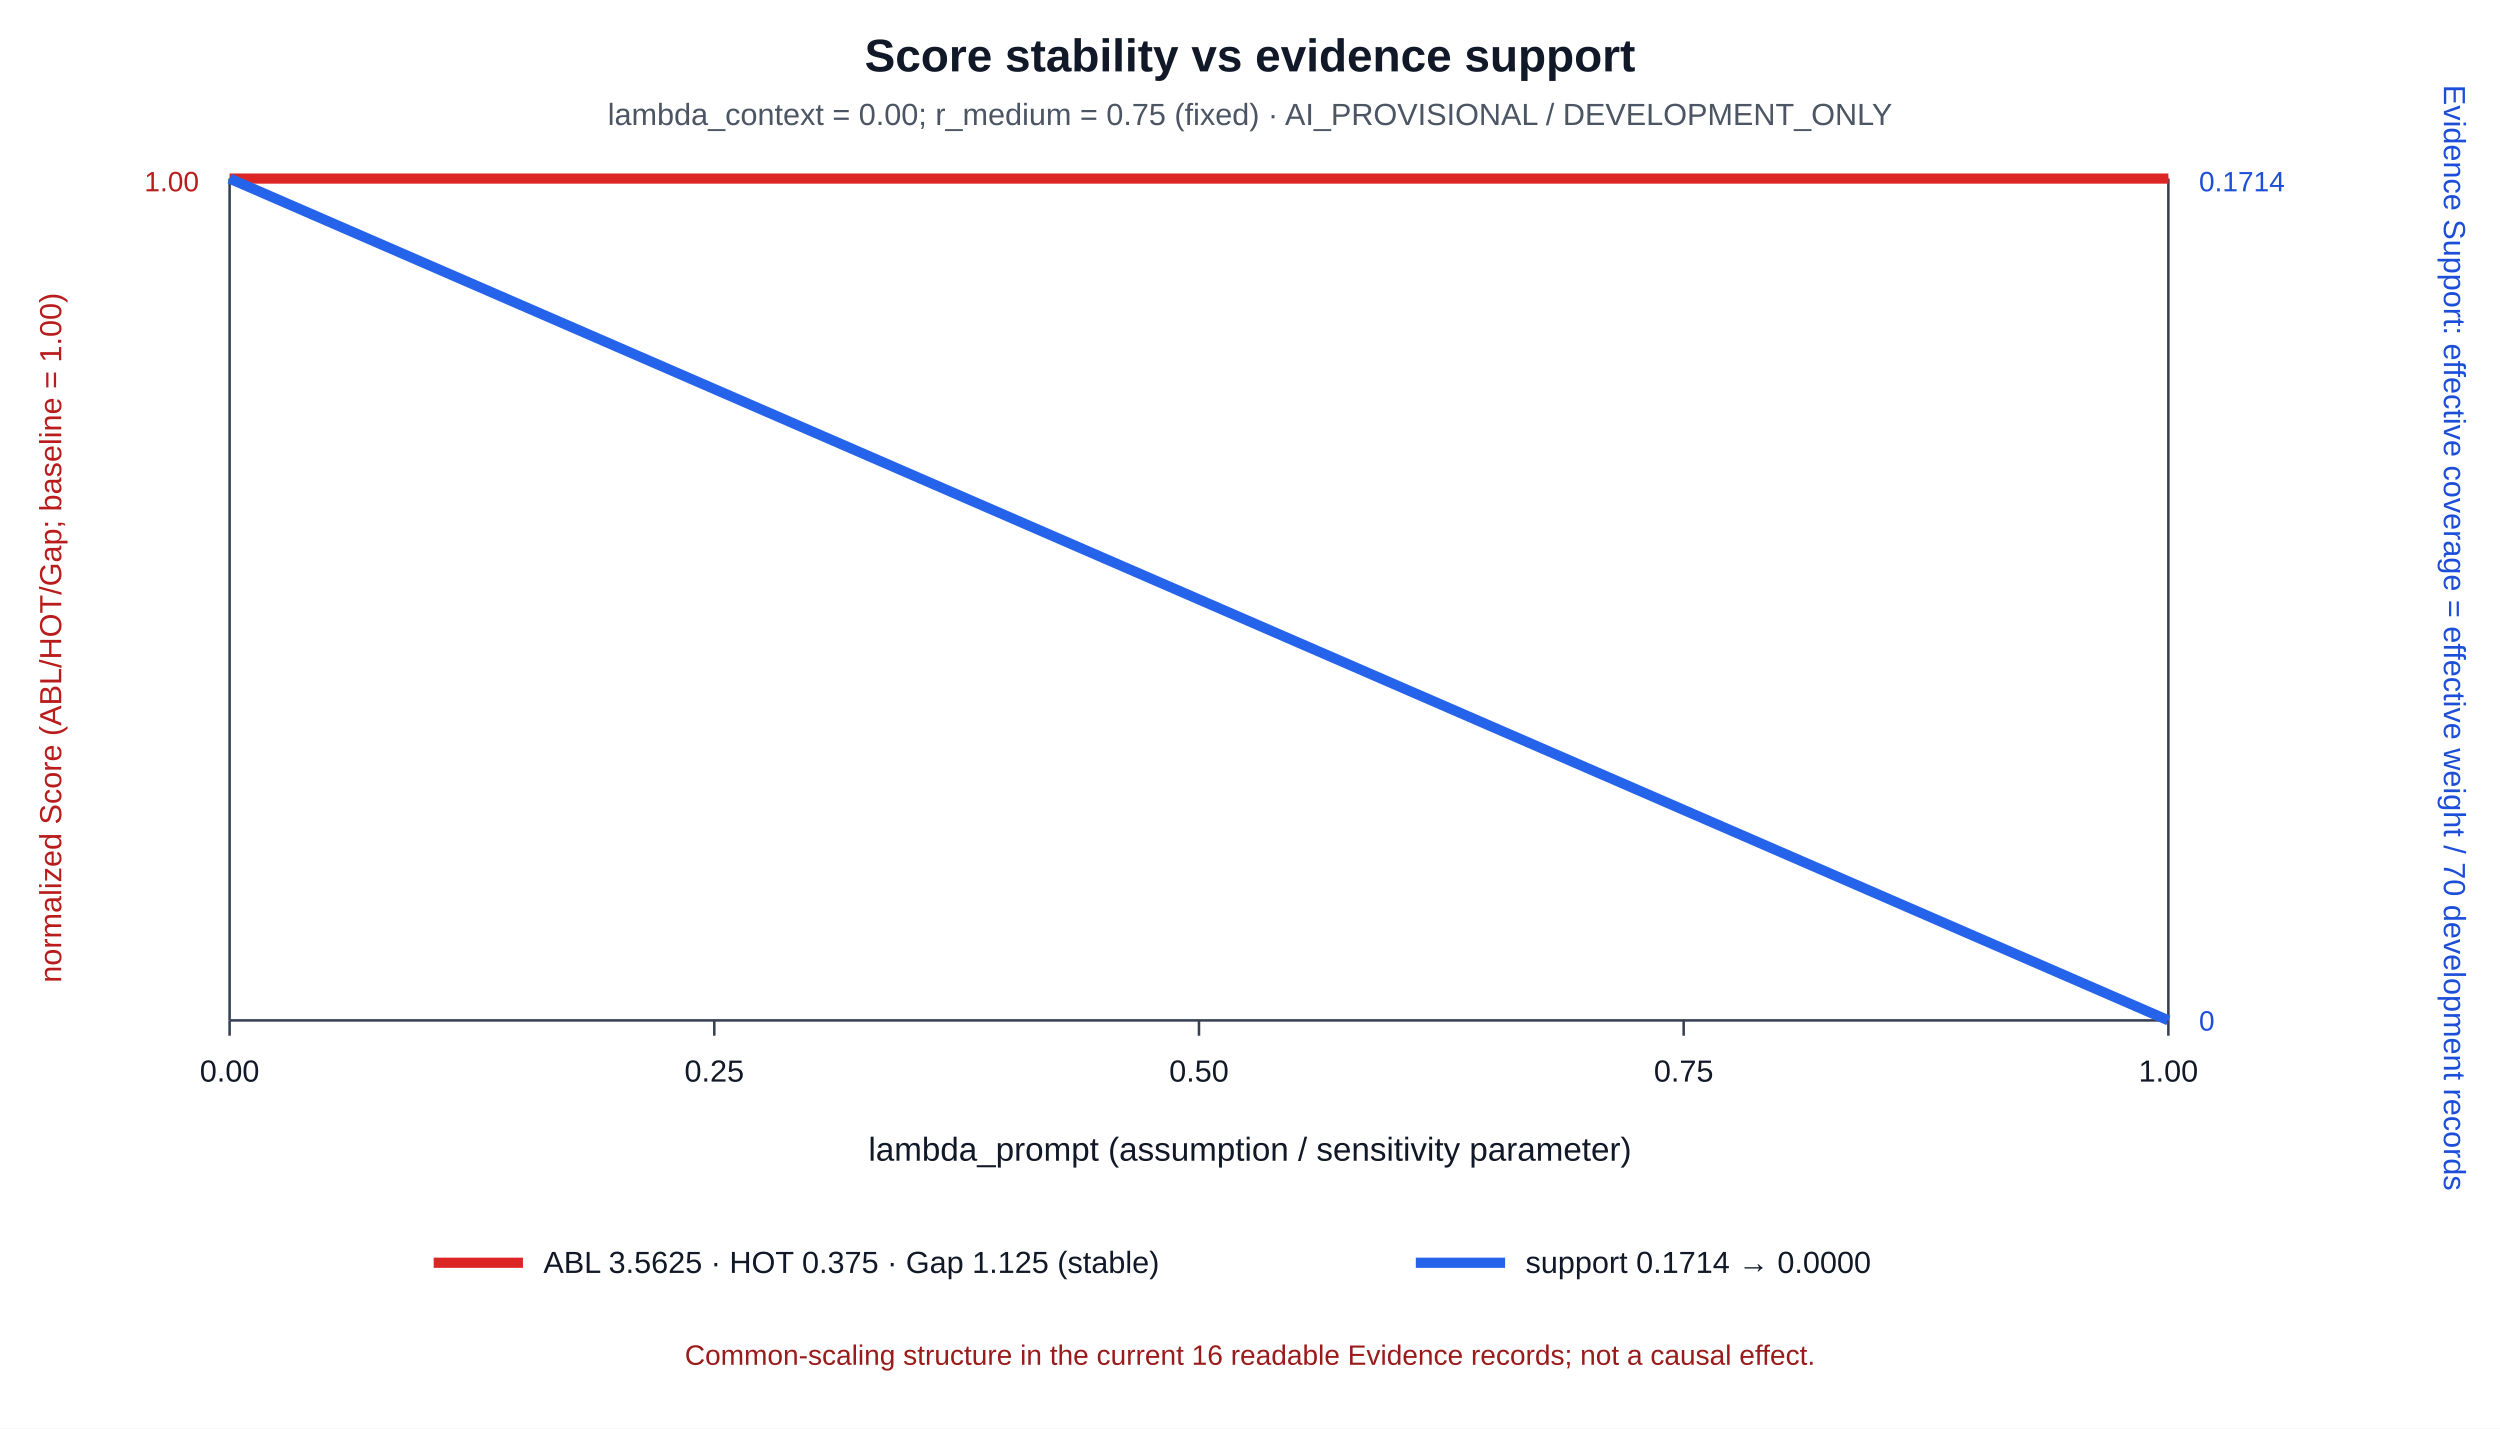
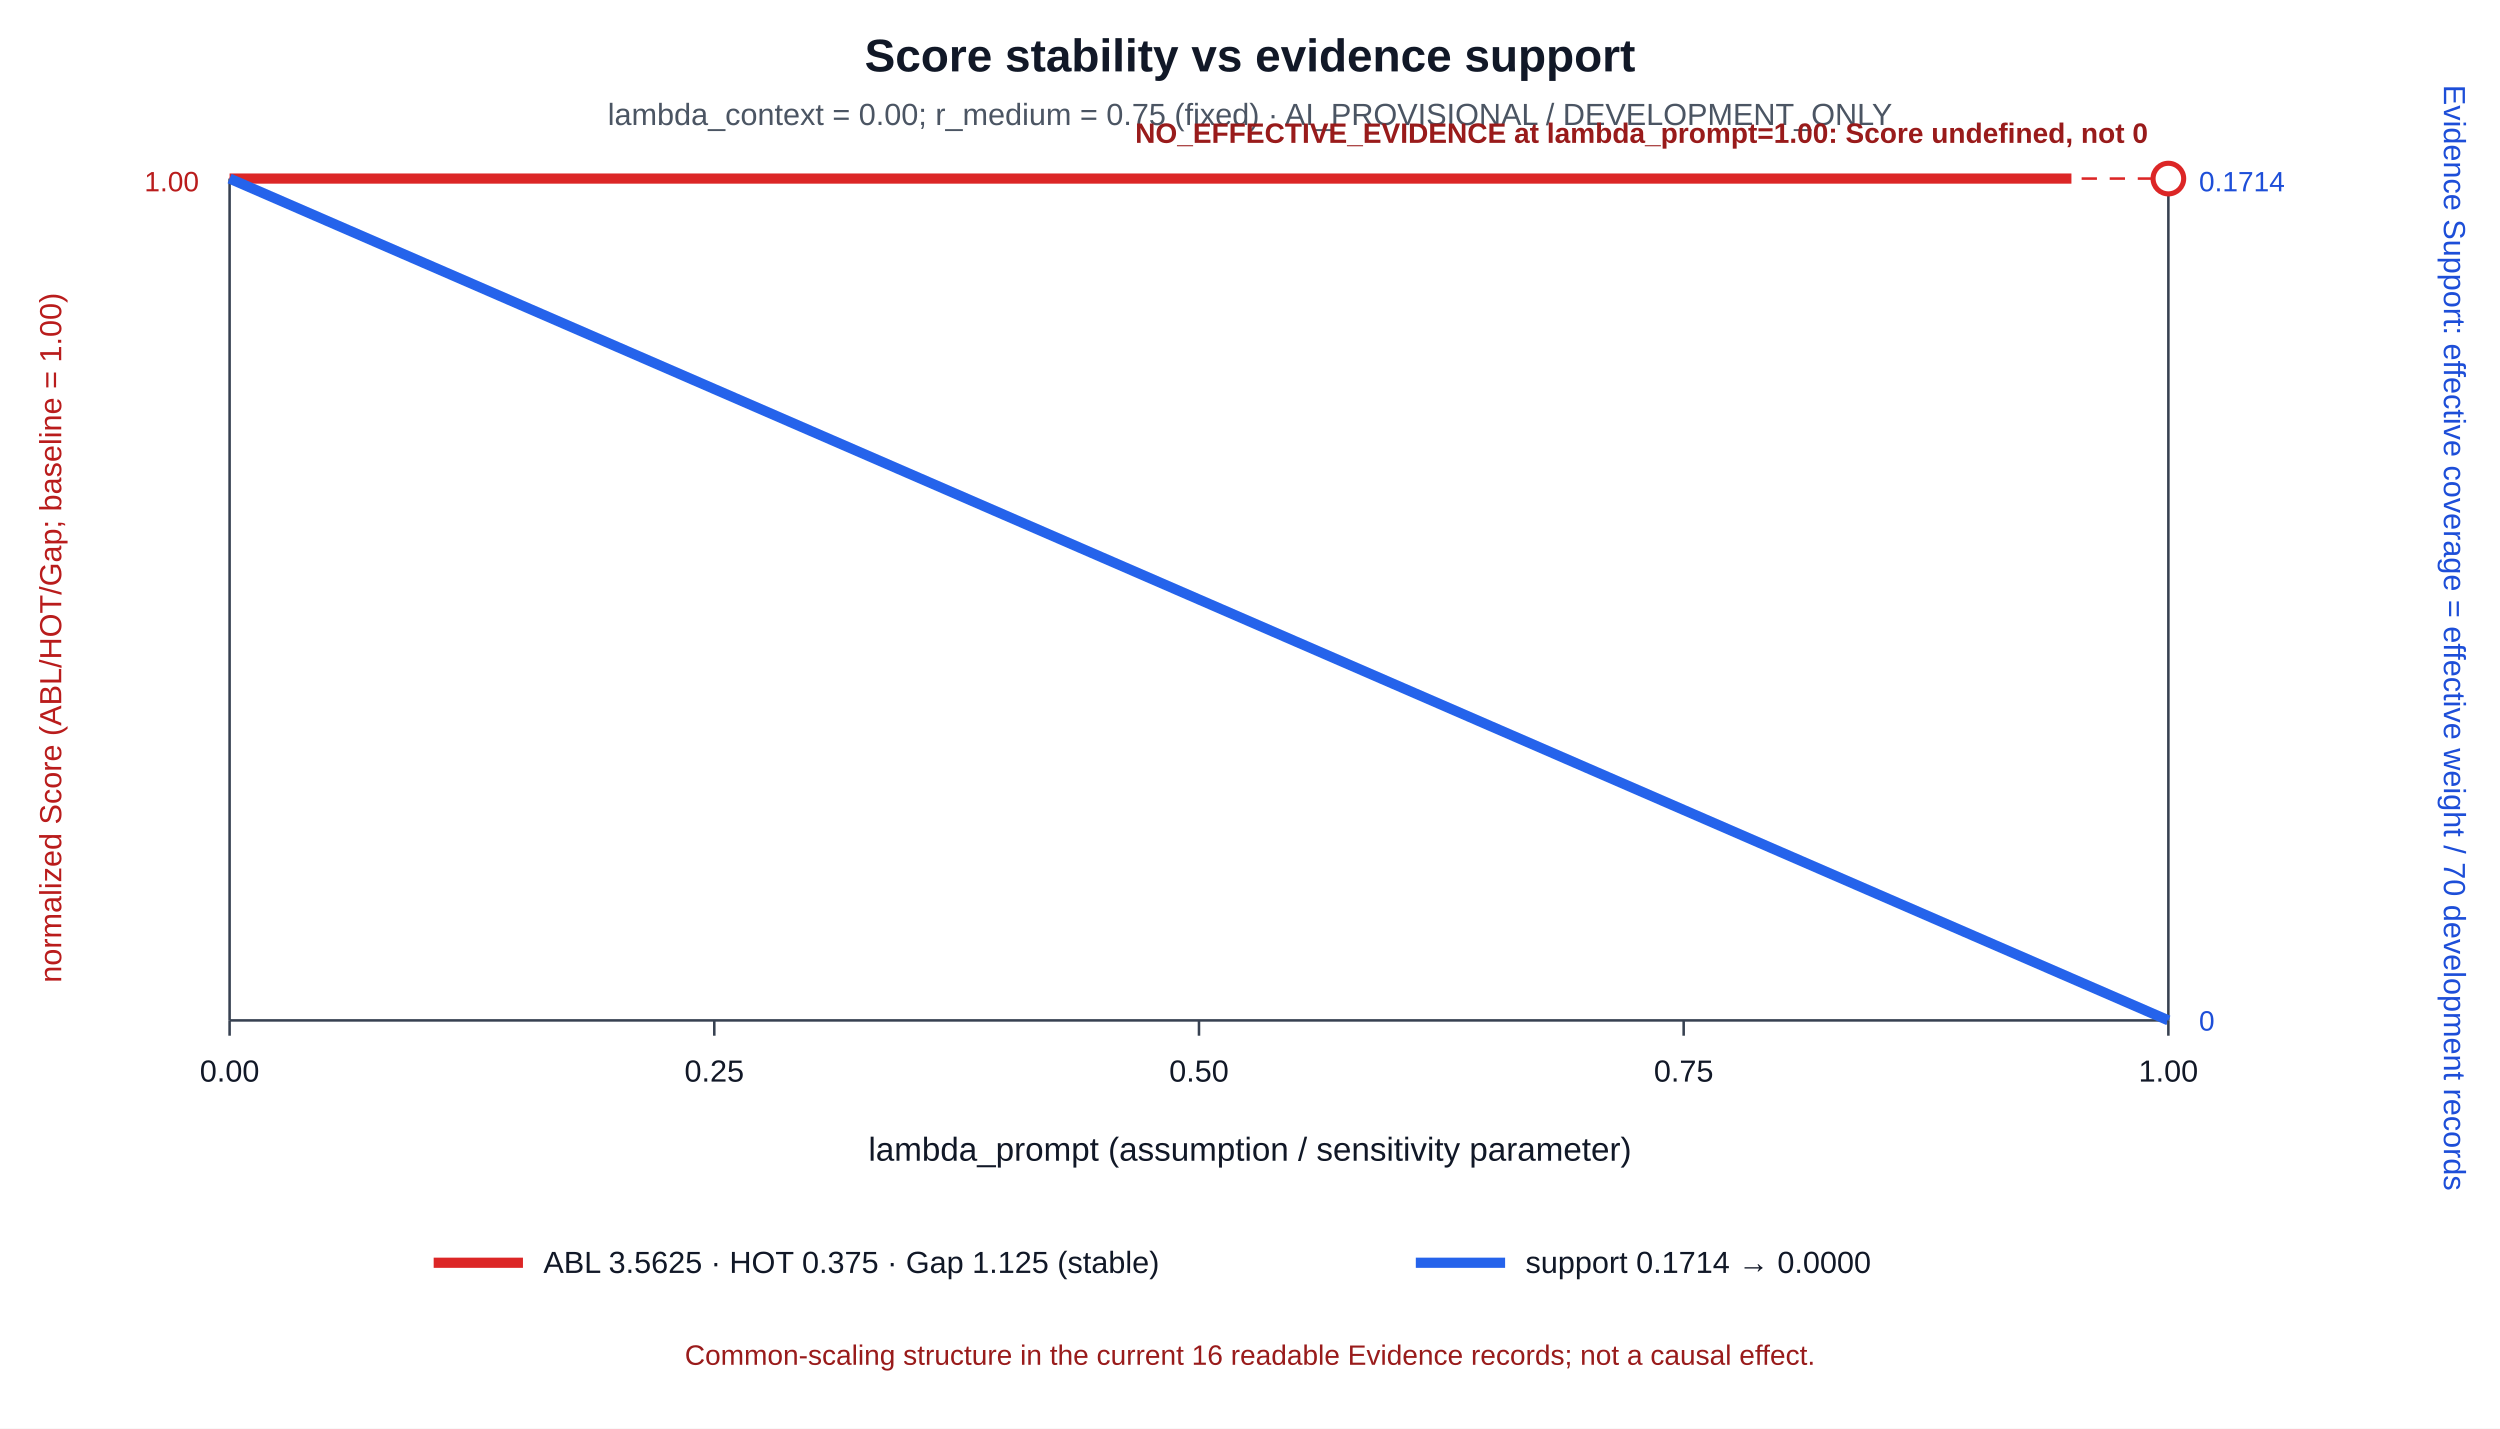
<svg xmlns="http://www.w3.org/2000/svg" width="980" height="560" viewBox="0 0 980 560">
  <rect width="100%" height="100%" fill="white" />
  <text x="490" y="28" text-anchor="middle" font-family="Arial" font-size="18" font-weight="700" fill="#111827">Score stability vs evidence support</text>
  <text x="490" y="49" text-anchor="middle" font-family="Arial" font-size="12" fill="#4b5563">lambda_context = 0.00; r_medium = 0.75 (fixed) · AI_PROVISIONAL / DEVELOPMENT_ONLY</text>
  <line x1="90" y1="400" x2="850" y2="400" stroke="#374151" />
  <line x1="90" y1="70" x2="90" y2="400" stroke="#374151" />
  <line x1="850" y1="70" x2="850" y2="400" stroke="#374151" />
  <line x1="90" y1="70.0" x2="850" y2="70.0" stroke="#dc2626" stroke-dasharray="6 5" />
-   <polyline points="90.0,70.0 128.0,70.0 166.0,70.0 204.0,70.0 242.0,70.0 280.0,70.0 318.0,70.0 356.0,70.0 394.0,70.0 432.0,70.0 470.0,70.0 508.0,70.0 546.0,70.0 584.0,70.0 622.0,70.0 660.0,70.0 698.0,70.0 736.0,70.0 774.0,70.0 812.0,70.0 850.0,70.0" fill="none" stroke="#dc2626" stroke-width="4" />
+   <polyline points="90.0,70.0 128.0,70.0 166.0,70.0 204.0,70.0 242.0,70.0 280.0,70.0 318.0,70.0 356.0,70.0 394.0,70.0 432.0,70.0 470.0,70.0 508.0,70.0 546.0,70.0 584.0,70.0 622.0,70.0 660.0,70.0 698.0,70.0 736.0,70.0 774.0,70.0 812.0,70.0" fill="none" stroke="#dc2626" stroke-width="4" />
  <polyline points="90.0,70.0 128.0,86.5 166.0,103.0 204.0,119.5 242.0,136.0 280.0,152.5 318.0,169.0 356.0,185.5 394.0,202.0 432.0,218.5 470.0,235.0 508.0,251.5 546.0,268.0 584.0,284.5 622.0,301.0 660.0,317.5 698.0,334.0 736.0,350.5 774.0,367.0 812.0,383.5 850.0,400.0" fill="none" stroke="#2563eb" stroke-width="4" />
+   <circle cx="850.0" cy="70.0" r="6" fill="white" stroke="#dc2626" stroke-width="2" />
+   <text x="842.0" y="56.0" text-anchor="end" font-family="Arial" font-size="11" font-weight="700" fill="#991b1b">NO_EFFECTIVE_EVIDENCE at lambda_prompt=1.00: Score undefined, not 0</text>
  <line x1="90.0" y1="400" x2="90.0" y2="406" stroke="#374151" />
  <text x="90.0" y="424" text-anchor="middle" font-family="Arial" font-size="12" fill="#111827">0.00</text>
  <line x1="280.0" y1="400" x2="280.0" y2="406" stroke="#374151" />
  <text x="280.0" y="424" text-anchor="middle" font-family="Arial" font-size="12" fill="#111827">0.25</text>
  <line x1="470.0" y1="400" x2="470.0" y2="406" stroke="#374151" />
  <text x="470.0" y="424" text-anchor="middle" font-family="Arial" font-size="12" fill="#111827">0.50</text>
  <line x1="660.0" y1="400" x2="660.0" y2="406" stroke="#374151" />
  <text x="660.0" y="424" text-anchor="middle" font-family="Arial" font-size="12" fill="#111827">0.75</text>
  <line x1="850.0" y1="400" x2="850.0" y2="406" stroke="#374151" />
  <text x="850.0" y="424" text-anchor="middle" font-family="Arial" font-size="12" fill="#111827">1.00</text>
  <text x="78" y="75" text-anchor="end" font-family="Arial" font-size="11" fill="#b91c1c">1.00</text>
  <text x="862" y="75" text-anchor="start" font-family="Arial" font-size="11" fill="#1d4ed8">0.1714</text>
  <text x="862" y="404" text-anchor="start" font-family="Arial" font-size="11" fill="#1d4ed8">0</text>
  <text x="490" y="455" text-anchor="middle" font-family="Arial" font-size="13" fill="#111827">lambda_prompt (assumption / sensitivity parameter)</text>
  <text x="24" y="250" transform="rotate(-90 24 250)" text-anchor="middle" font-family="Arial" font-size="12" fill="#b91c1c">normalized Score (ABL/HOT/Gap; baseline = 1.00)</text>
  <text x="958" y="250" transform="rotate(90 958 250)" text-anchor="middle" font-family="Arial" font-size="12" fill="#1d4ed8">Evidence Support: effective coverage = effective weight / 70 development records</text>
  <line x1="170" y1="495" x2="205" y2="495" stroke="#dc2626" stroke-width="4" />
  <text x="213" y="499" font-family="Arial" font-size="12" fill="#111827">ABL 3.5625 · HOT 0.375 · Gap 1.125 (stable)</text>
  <line x1="555" y1="495" x2="590" y2="495" stroke="#2563eb" stroke-width="4" />
  <text x="598" y="499" font-family="Arial" font-size="12" fill="#111827">support 0.1714 → 0.0000</text>
  <text x="490" y="535" text-anchor="middle" font-family="Arial" font-size="11" fill="#991b1b">Common-scaling structure in the current 16 readable Evidence records; not a causal effect.</text>
</svg>
